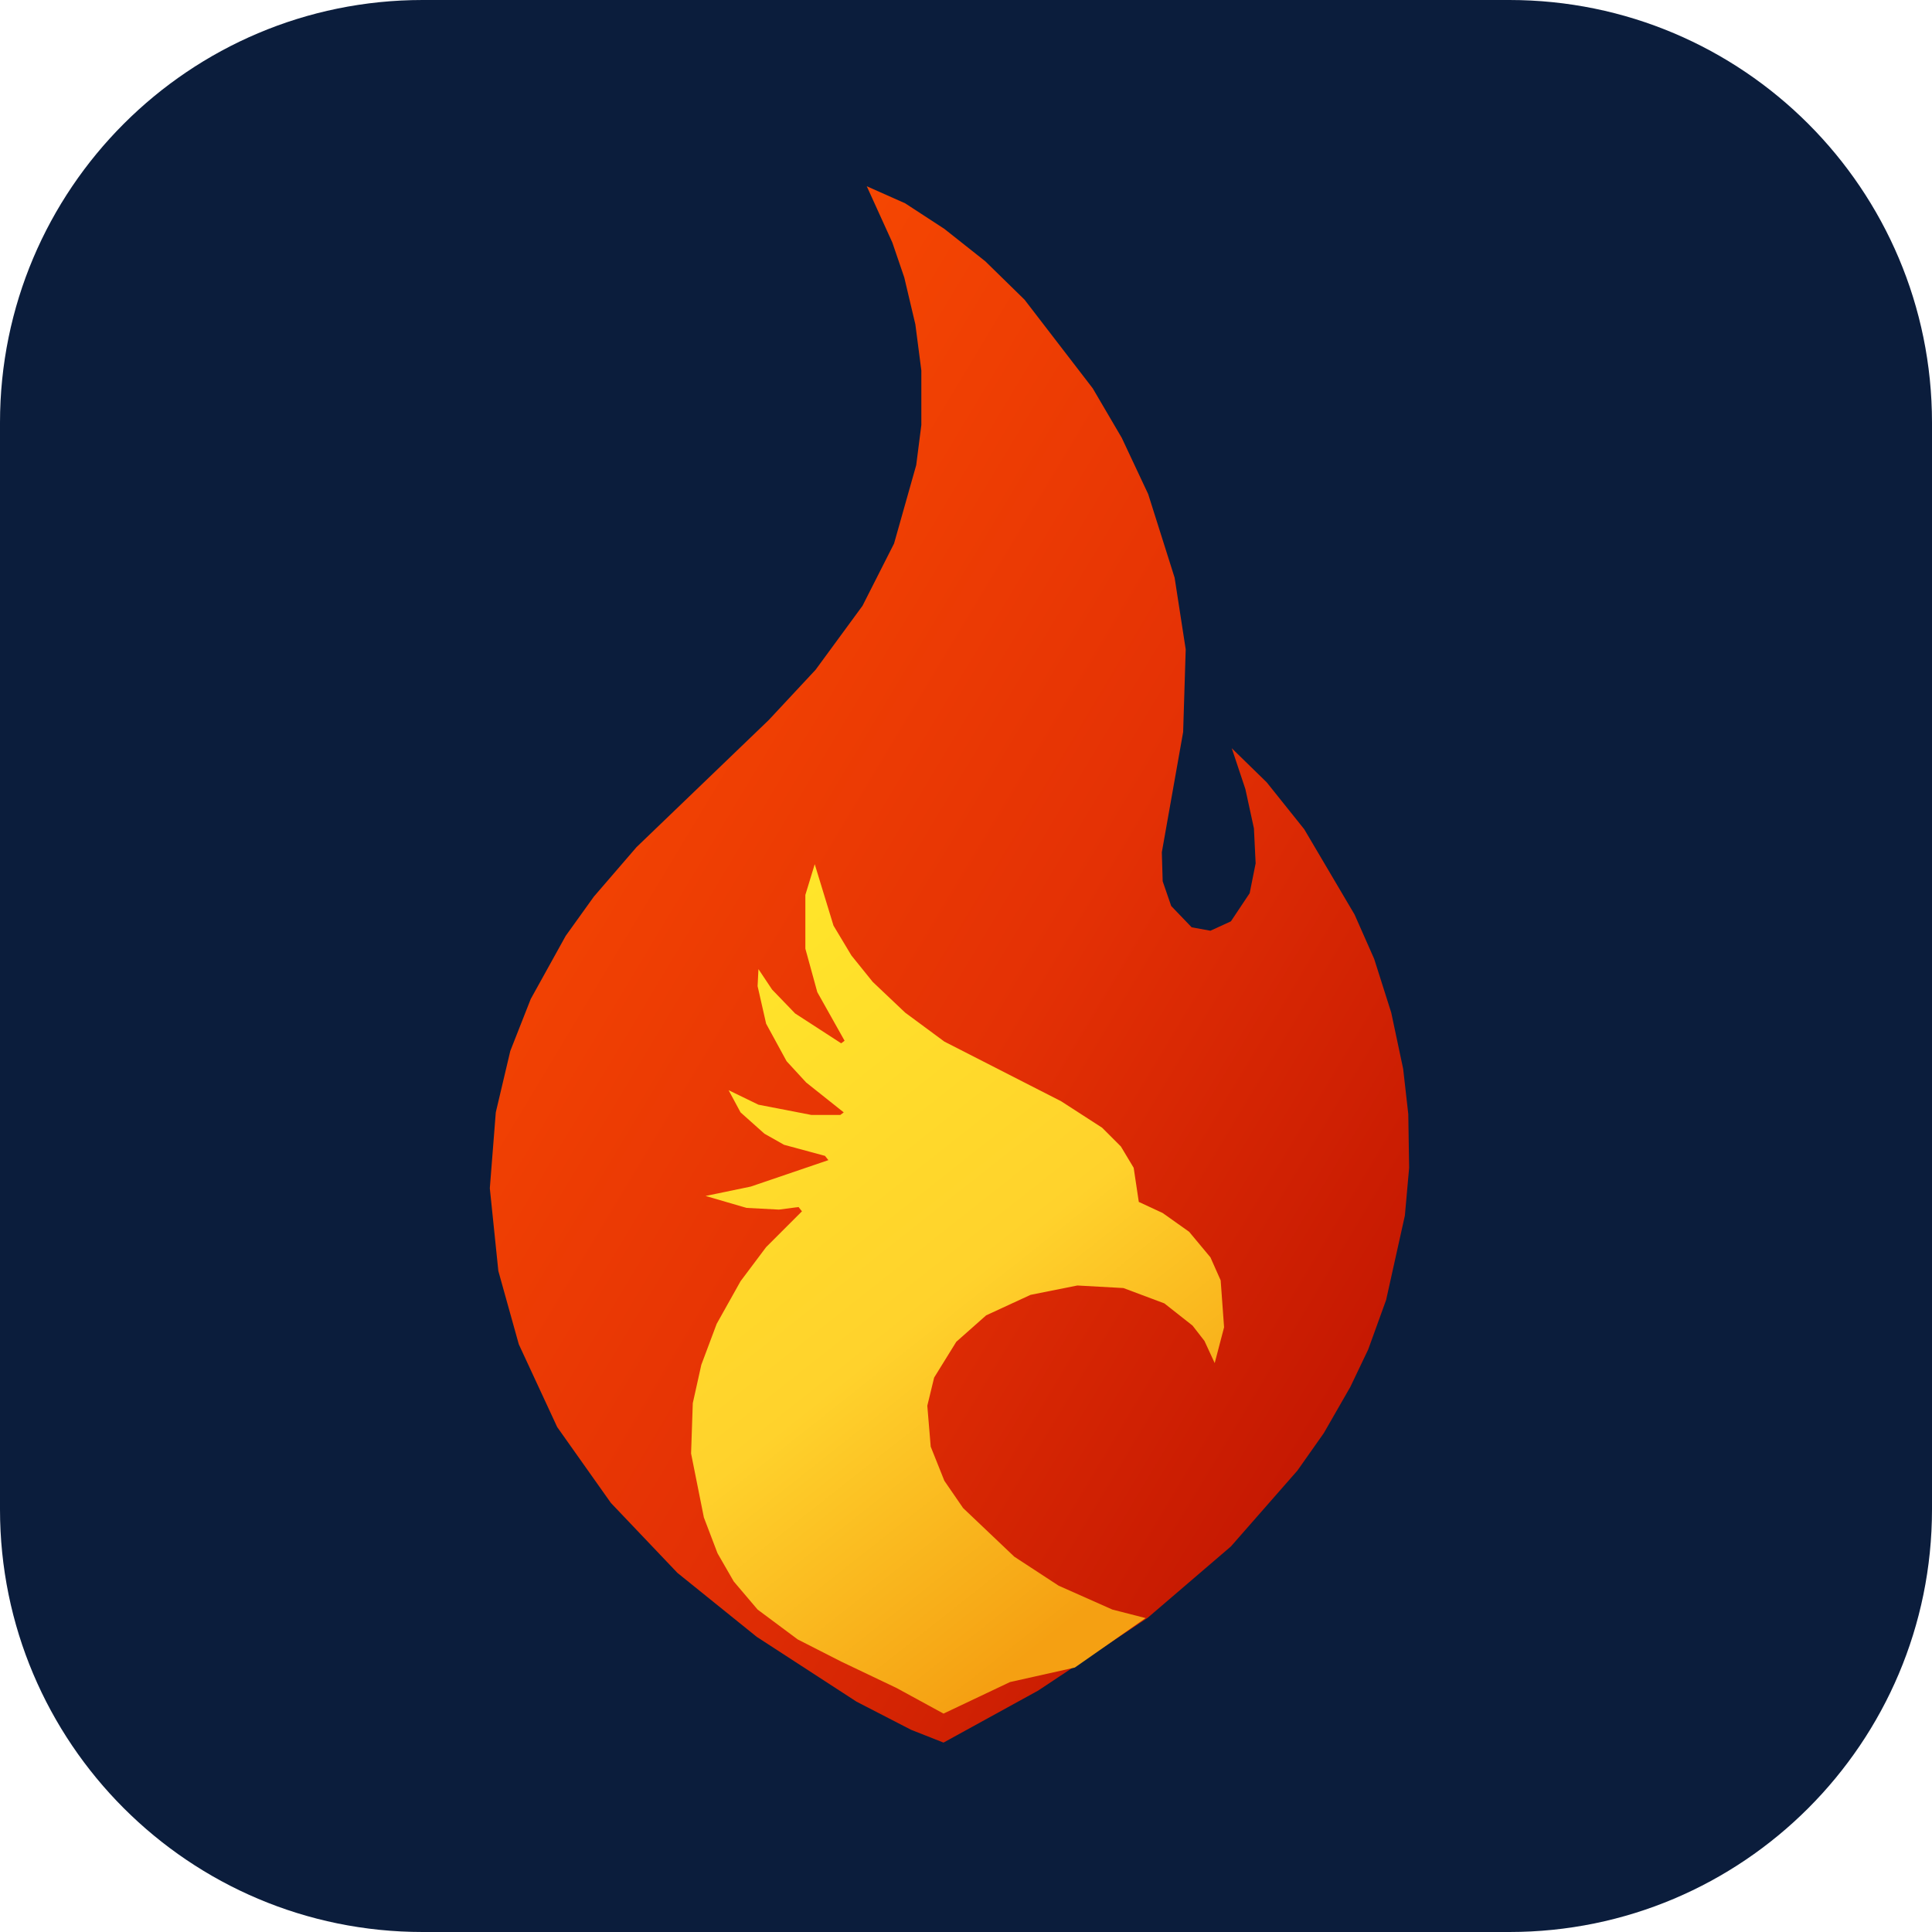
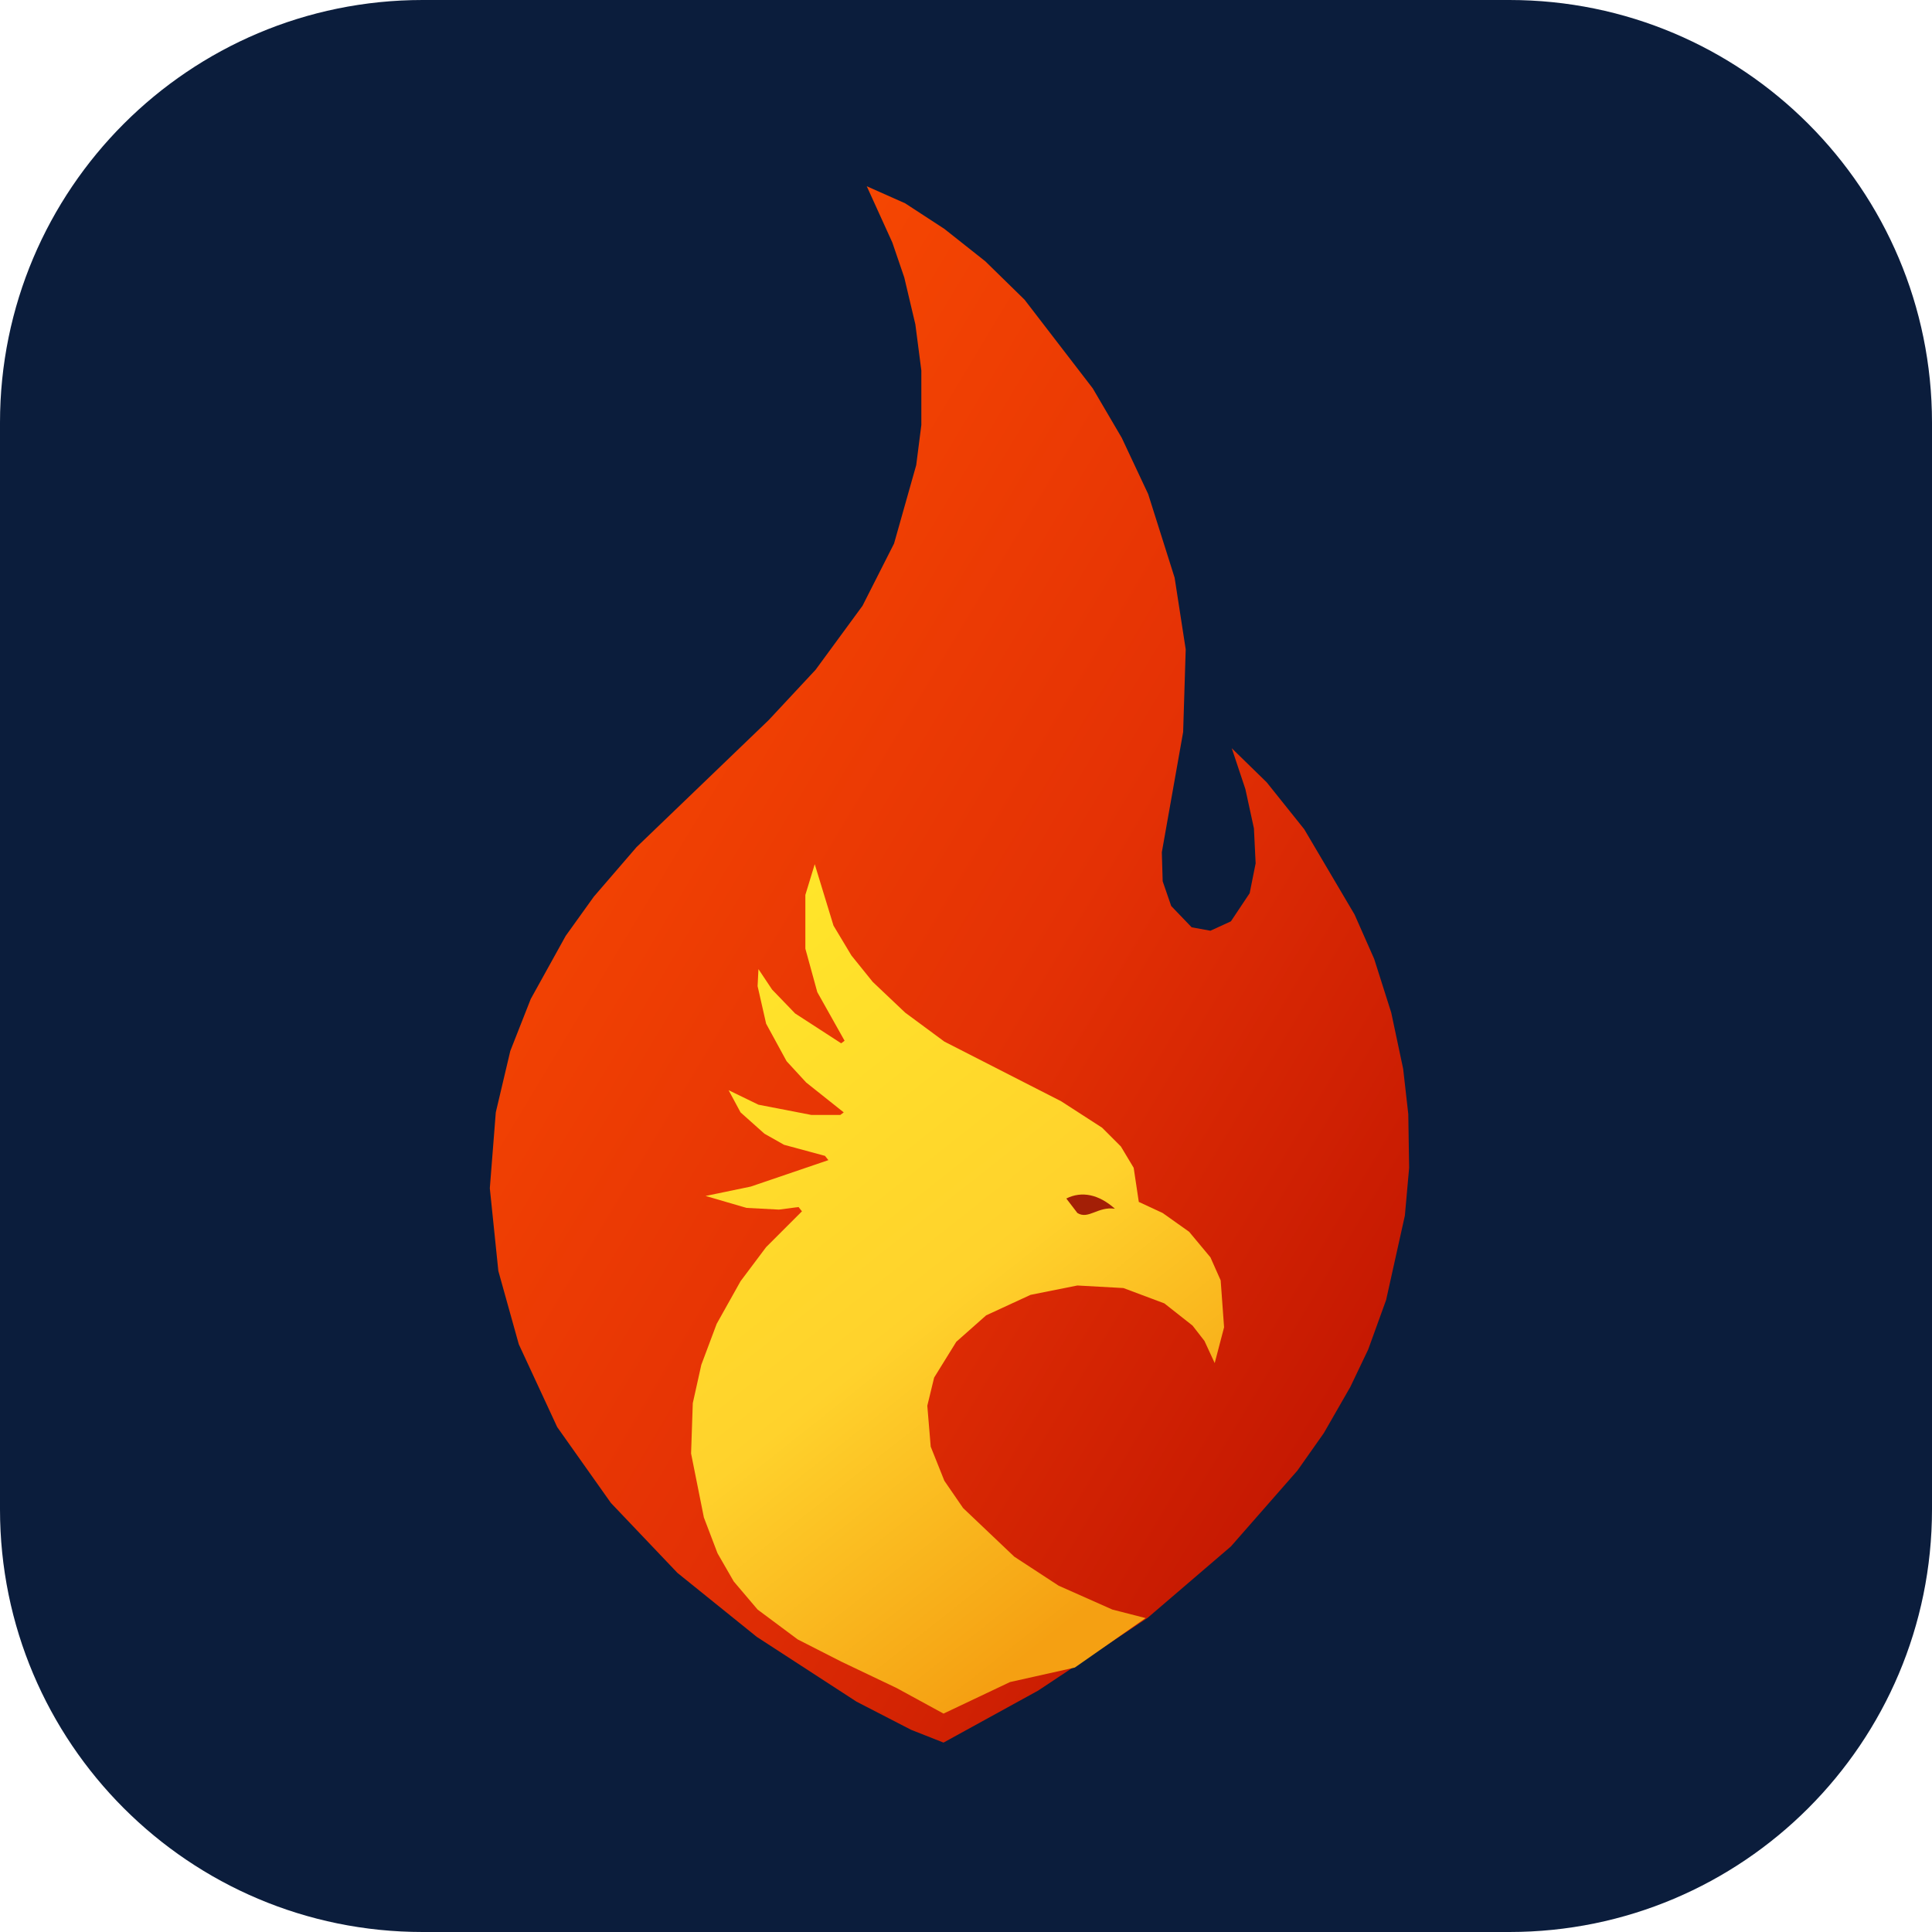
<svg xmlns="http://www.w3.org/2000/svg" viewBox="0 0 64 64">
  <rect width="64" height="64" rx="14" fill="#0B1D3C" />
  <defs>
    <linearGradient id="flame" x1="0" y1="0" x2="1" y2="1">
      <stop stop-color="#FF5300" />
      <stop offset=".55" stop-color="#E43105" />
      <stop offset="1" stop-color="#B70D00" />
    </linearGradient>
    <linearGradient id="bird" x1="0" y1="0" x2=".5" y2="1">
      <stop stop-color="#FFE929" />
      <stop offset=".6" stop-color="#FFD22C" />
      <stop offset="1" stop-color="#F5A012" />
    </linearGradient>
  </defs>
  <g transform="translate(16 6) scale(.02825) translate(-470 -105)">
    <path fill="url(#flame)" d="M920,111 950,177 964,218 977,273 984,327 984,391 978,438 952,530 915,603 860,678 805,737 650,886 600,944 567,990 526,1064 502,1125 485,1197 478,1286 488,1383 512,1469 557,1566 620,1655 698,1737 791,1812 908,1888 972,1921 1010,1936 1121,1875 1249,1790 1347,1706 1425,1617 1456,1573 1487,1519 1508,1475 1529,1417 1551,1318 1556,1262 1555,1199 1549,1146 1535,1080 1515,1017 1492,965 1433,865 1389,810 1348,770 1364,818 1374,864 1376,905 1369,940 1347,973 1323,984 1301,980 1277,955 1267,926 1266,892 1291,751 1294,654 1281,570 1250,472 1219,406 1185,348 1105,244 1059,199 1011,161 965,131Z" />
    <path fill="url(#bird)" d="M859,906 848,942 848,1005 862,1056 894,1113 890,1116 836,1081 809,1053 793,1029 792,1049 802,1093 826,1137 849,1162 893,1197 889,1200 855,1200 793,1188 758,1171 772,1197 800,1222 823,1235 871,1248 875,1253 784,1284 731,1295 779,1309 817,1311 840,1308 844,1313 802,1355 772,1395 744,1445 726,1493 716,1538 714,1597 729,1672 745,1714 764,1747 792,1780 839,1815 890,1841 955,1872 1010,1902 1088,1865 1164,1848 1247,1790 1208,1780 1145,1752 1093,1718 1033,1661 1011,1629 995,1589 991,1541 999,1508 1025,1466 1060,1435 1112,1411 1167,1400 1221,1403 1269,1421 1302,1447 1316,1465 1328,1491 1339,1449 1335,1394 1323,1367 1298,1337 1267,1315 1239,1302 1233,1262 1218,1237 1196,1215 1148,1184 1011,1114 965,1080 927,1044 902,1013 881,978Z" />
+     <path d="M1154 1298 C1172 1289 1192 1293 1211 1310 C1191 1307 1180 1323 1167 1315 Z" fill="#A31F06" />
  </g>
</svg>
